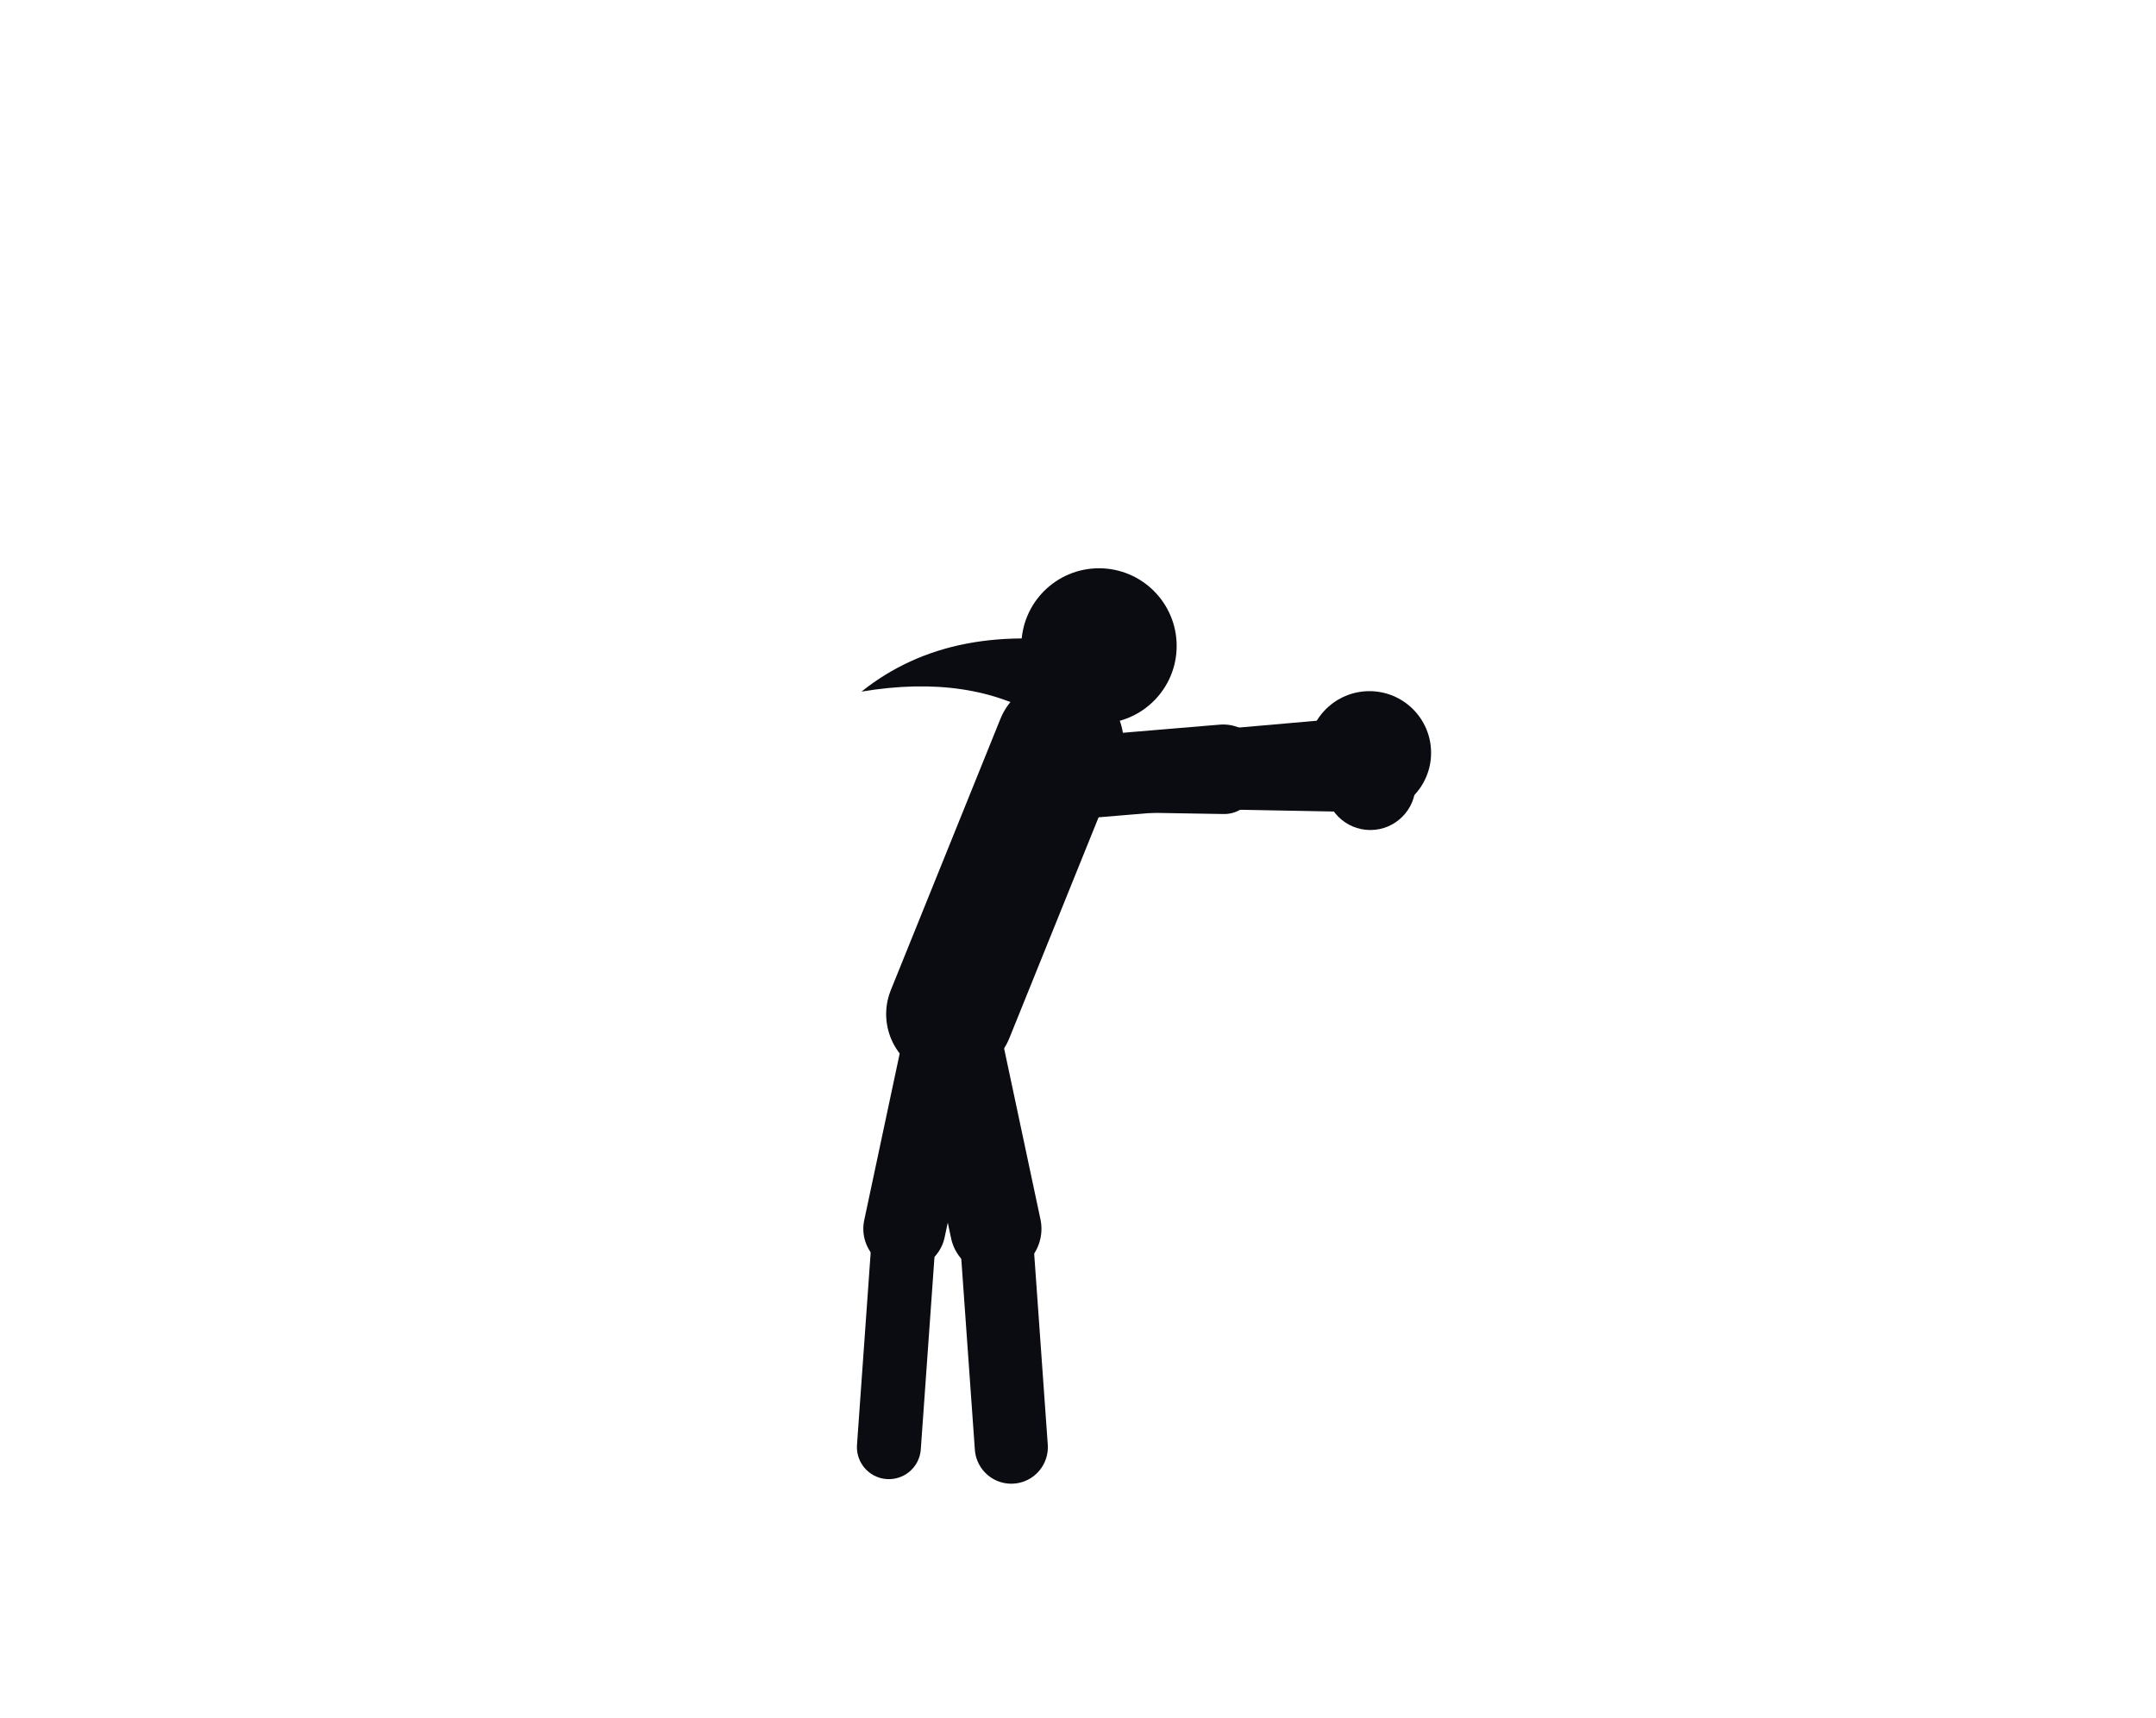
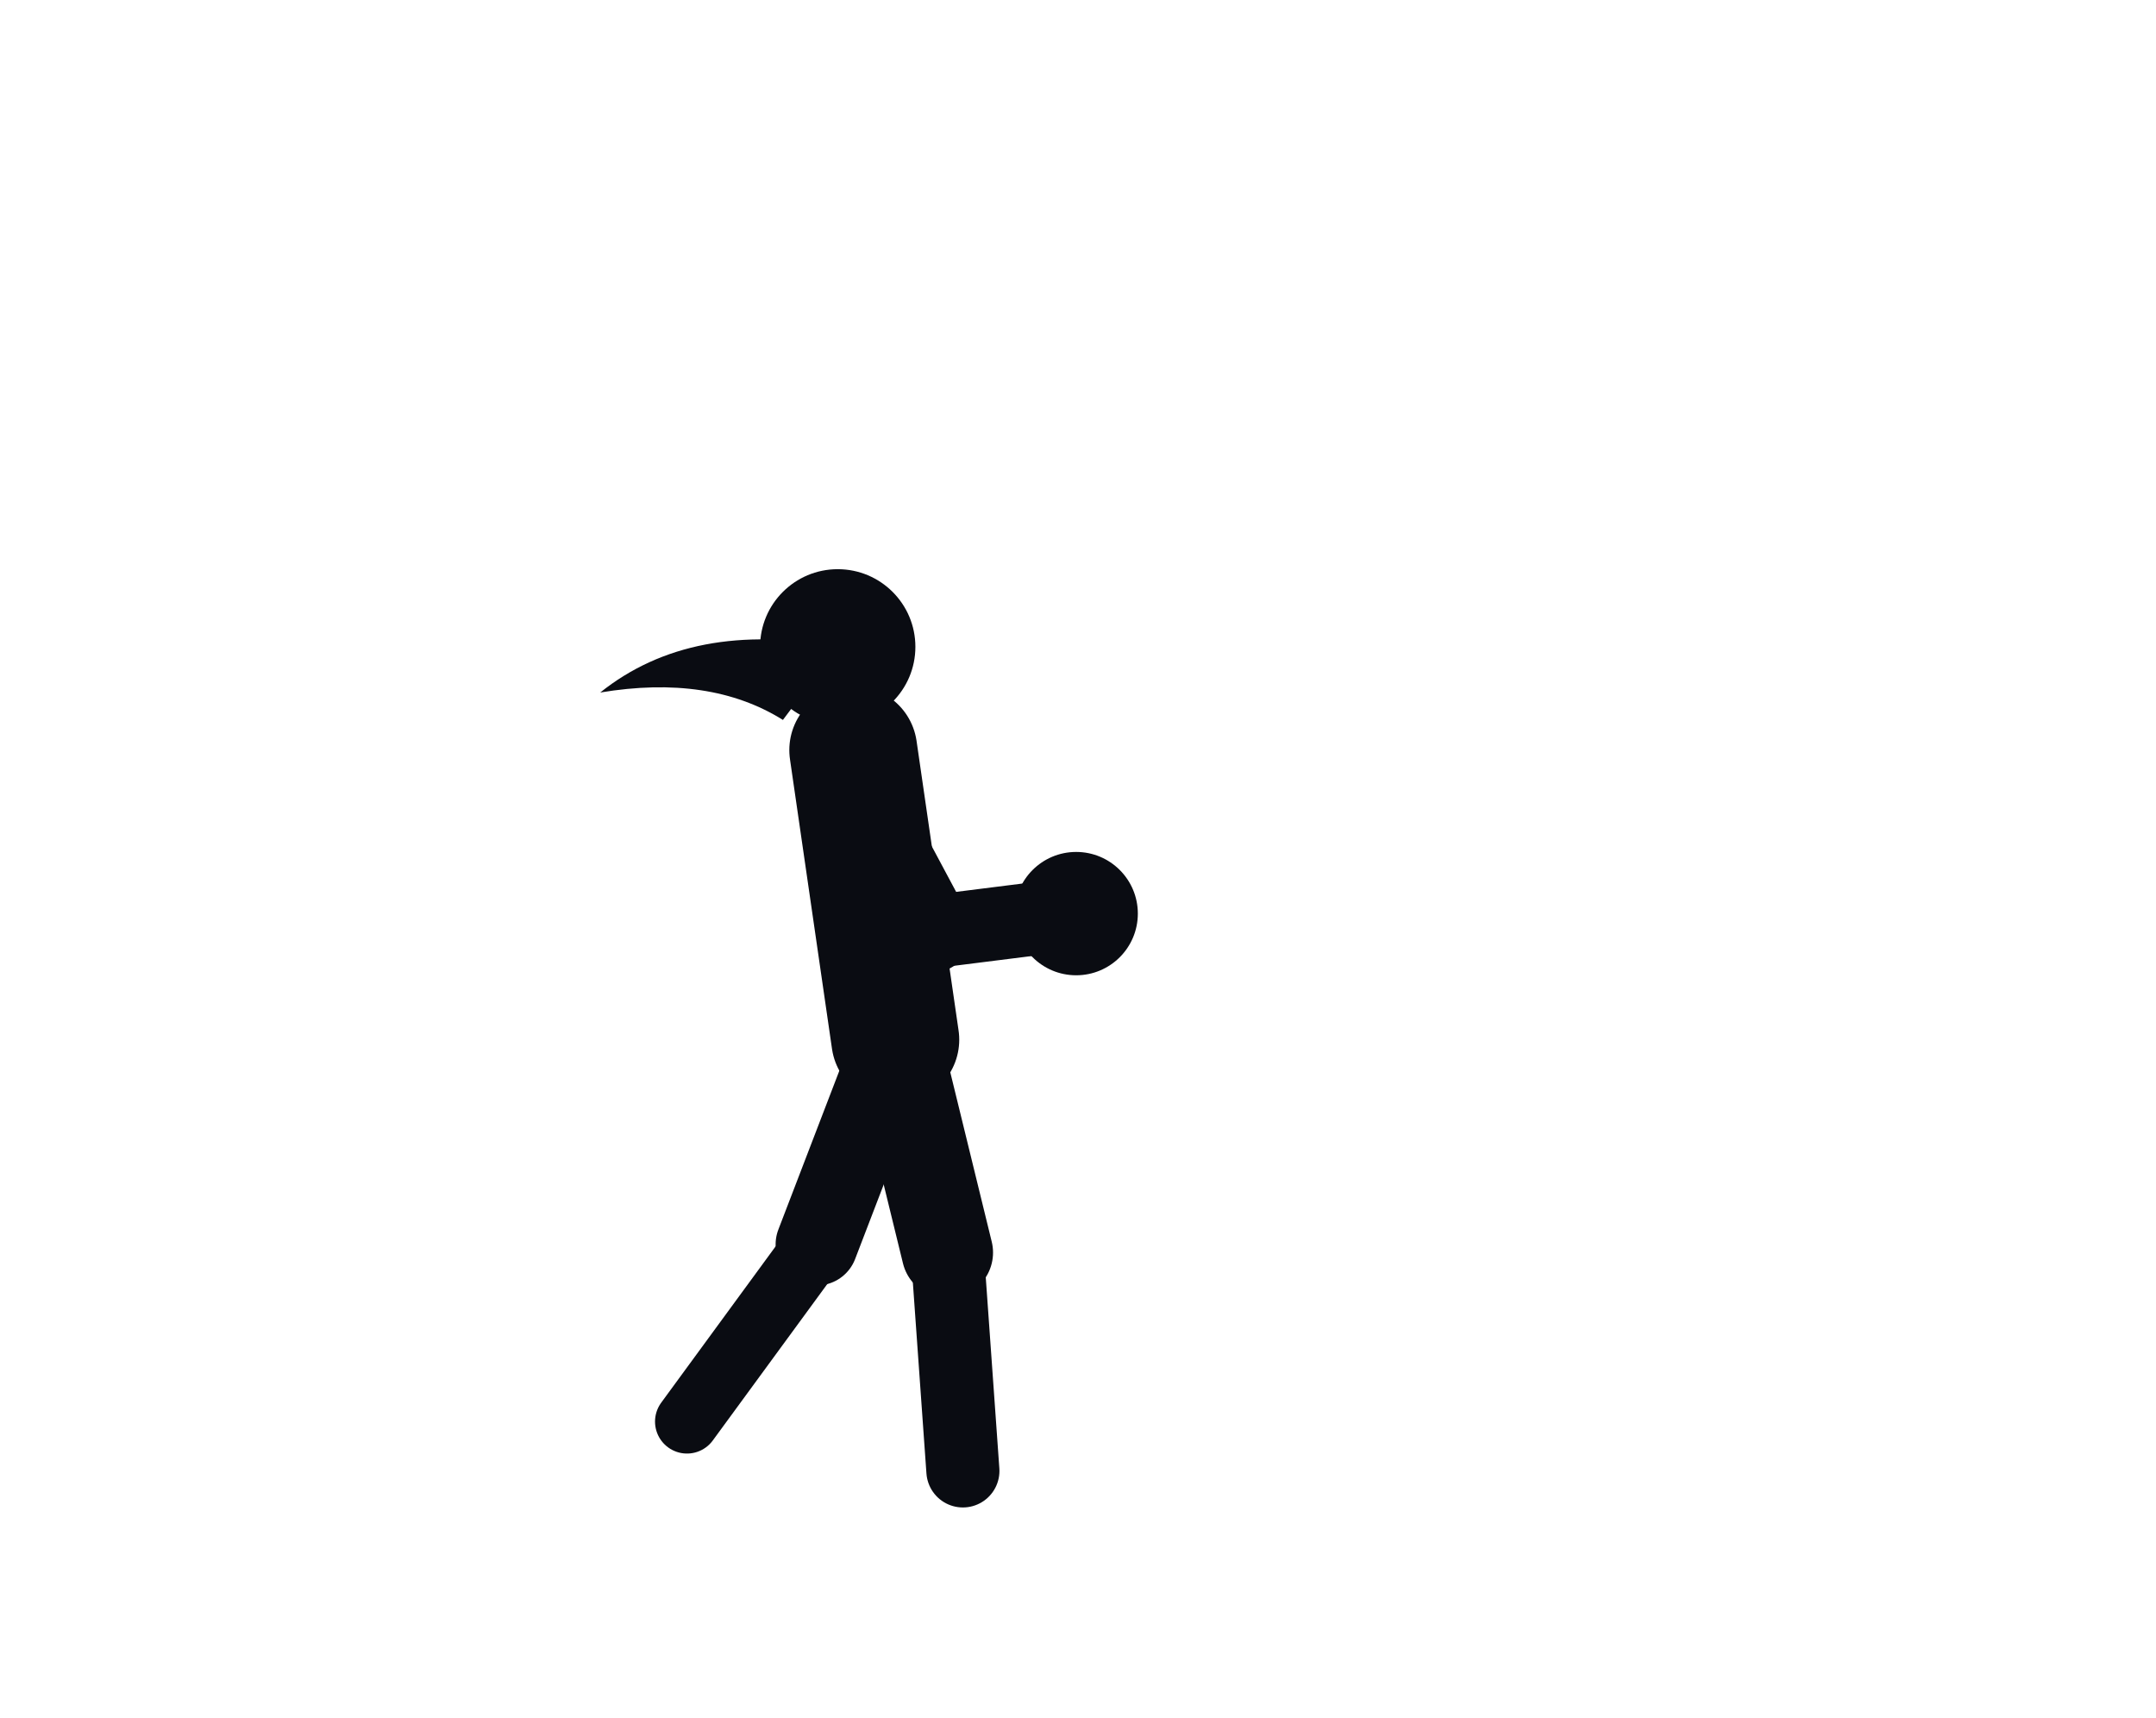
<svg xmlns="http://www.w3.org/2000/svg" viewBox="-52 -20 236 188" width="236" height="188">
-   <line x1="52.0" y1="91.0" x2="47.0" y2="114.5" stroke="#0a0c12" stroke-width="9" stroke-linecap="round" />
-   <line x1="47.0" y1="114.5" x2="45.3" y2="138.4" stroke="#0a0c12" stroke-width="7" stroke-linecap="round" />
-   <line x1="64.0" y1="65.3" x2="82.0" y2="65.6" stroke="#0a0c12" stroke-width="7" stroke-linecap="round" />
-   <line x1="82.0" y1="65.6" x2="98.0" y2="65.9" stroke="#0a0c12" stroke-width="6" stroke-linecap="round" />
-   <circle cx="98.0" cy="65.9" r="4.95" fill="#0a0c12" />
-   <line x1="52.0" y1="91.0" x2="64.0" y2="61.3" stroke="#0a0c12" stroke-width="14" stroke-linecap="round" />
-   <circle cx="68.3" cy="50.7" r="8.5" fill="#0a0c12" />
-   <path d="M 68.3 50.7 q -16 -3 -26 5 q 12 -2 20 3 z" fill="#0a0c12" />
-   <line x1="52.0" y1="91.0" x2="57.0" y2="114.5" stroke="#0a0c12" stroke-width="10" stroke-linecap="round" />
-   <line x1="57.0" y1="114.5" x2="58.7" y2="138.4" stroke="#0a0c12" stroke-width="8" stroke-linecap="round" />
-   <line x1="64.0" y1="65.3" x2="81.9" y2="63.8" stroke="#0a0c12" stroke-width="9" stroke-linecap="round" />
-   <line x1="81.9" y1="63.8" x2="97.9" y2="62.4" stroke="#0a0c12" stroke-width="8" stroke-linecap="round" />
-   <circle cx="97.9" cy="62.4" r="6.75" fill="#0a0c12" />
+   <line x1="46.0" y1="93.8" x2="37.4" y2="116.2" stroke="#0a0c12" stroke-width="9" stroke-linecap="round" />
+   <line x1="37.4" y1="116.2" x2="23.2" y2="135.6" stroke="#0a0c12" stroke-width="7" stroke-linecap="round" />
+   <line x1="41.4" y1="66.1" x2="49.8" y2="82.0" stroke="#0a0c12" stroke-width="7" stroke-linecap="round" />
+   <line x1="49.8" y1="82.0" x2="65.7" y2="80.5" stroke="#0a0c12" stroke-width="6" stroke-linecap="round" />
+   <circle cx="65.7" cy="80.5" r="4.95" fill="#0a0c12" />
+   <line x1="46.0" y1="93.8" x2="41.4" y2="62.1" stroke="#0a0c12" stroke-width="14" stroke-linecap="round" />
+   <circle cx="39.7" cy="50.8" r="8.5" fill="#0a0c12" />
+   <path d="M 39.7 50.8 q -16 -3 -26 5 q 12 -2 20 3 z" fill="#0a0c12" />
+   <line x1="46.0" y1="93.8" x2="51.7" y2="117.1" stroke="#0a0c12" stroke-width="10" stroke-linecap="round" />
+   <line x1="51.7" y1="117.1" x2="53.4" y2="141.0" stroke="#0a0c12" stroke-width="8" stroke-linecap="round" />
+   <line x1="41.4" y1="66.1" x2="49.9" y2="82.0" stroke="#0a0c12" stroke-width="9" stroke-linecap="round" />
+   <line x1="49.9" y1="82.0" x2="65.8" y2="80.0" stroke="#0a0c12" stroke-width="8" stroke-linecap="round" />
+   <circle cx="65.8" cy="80.0" r="6.75" fill="#0a0c12" />
</svg>
